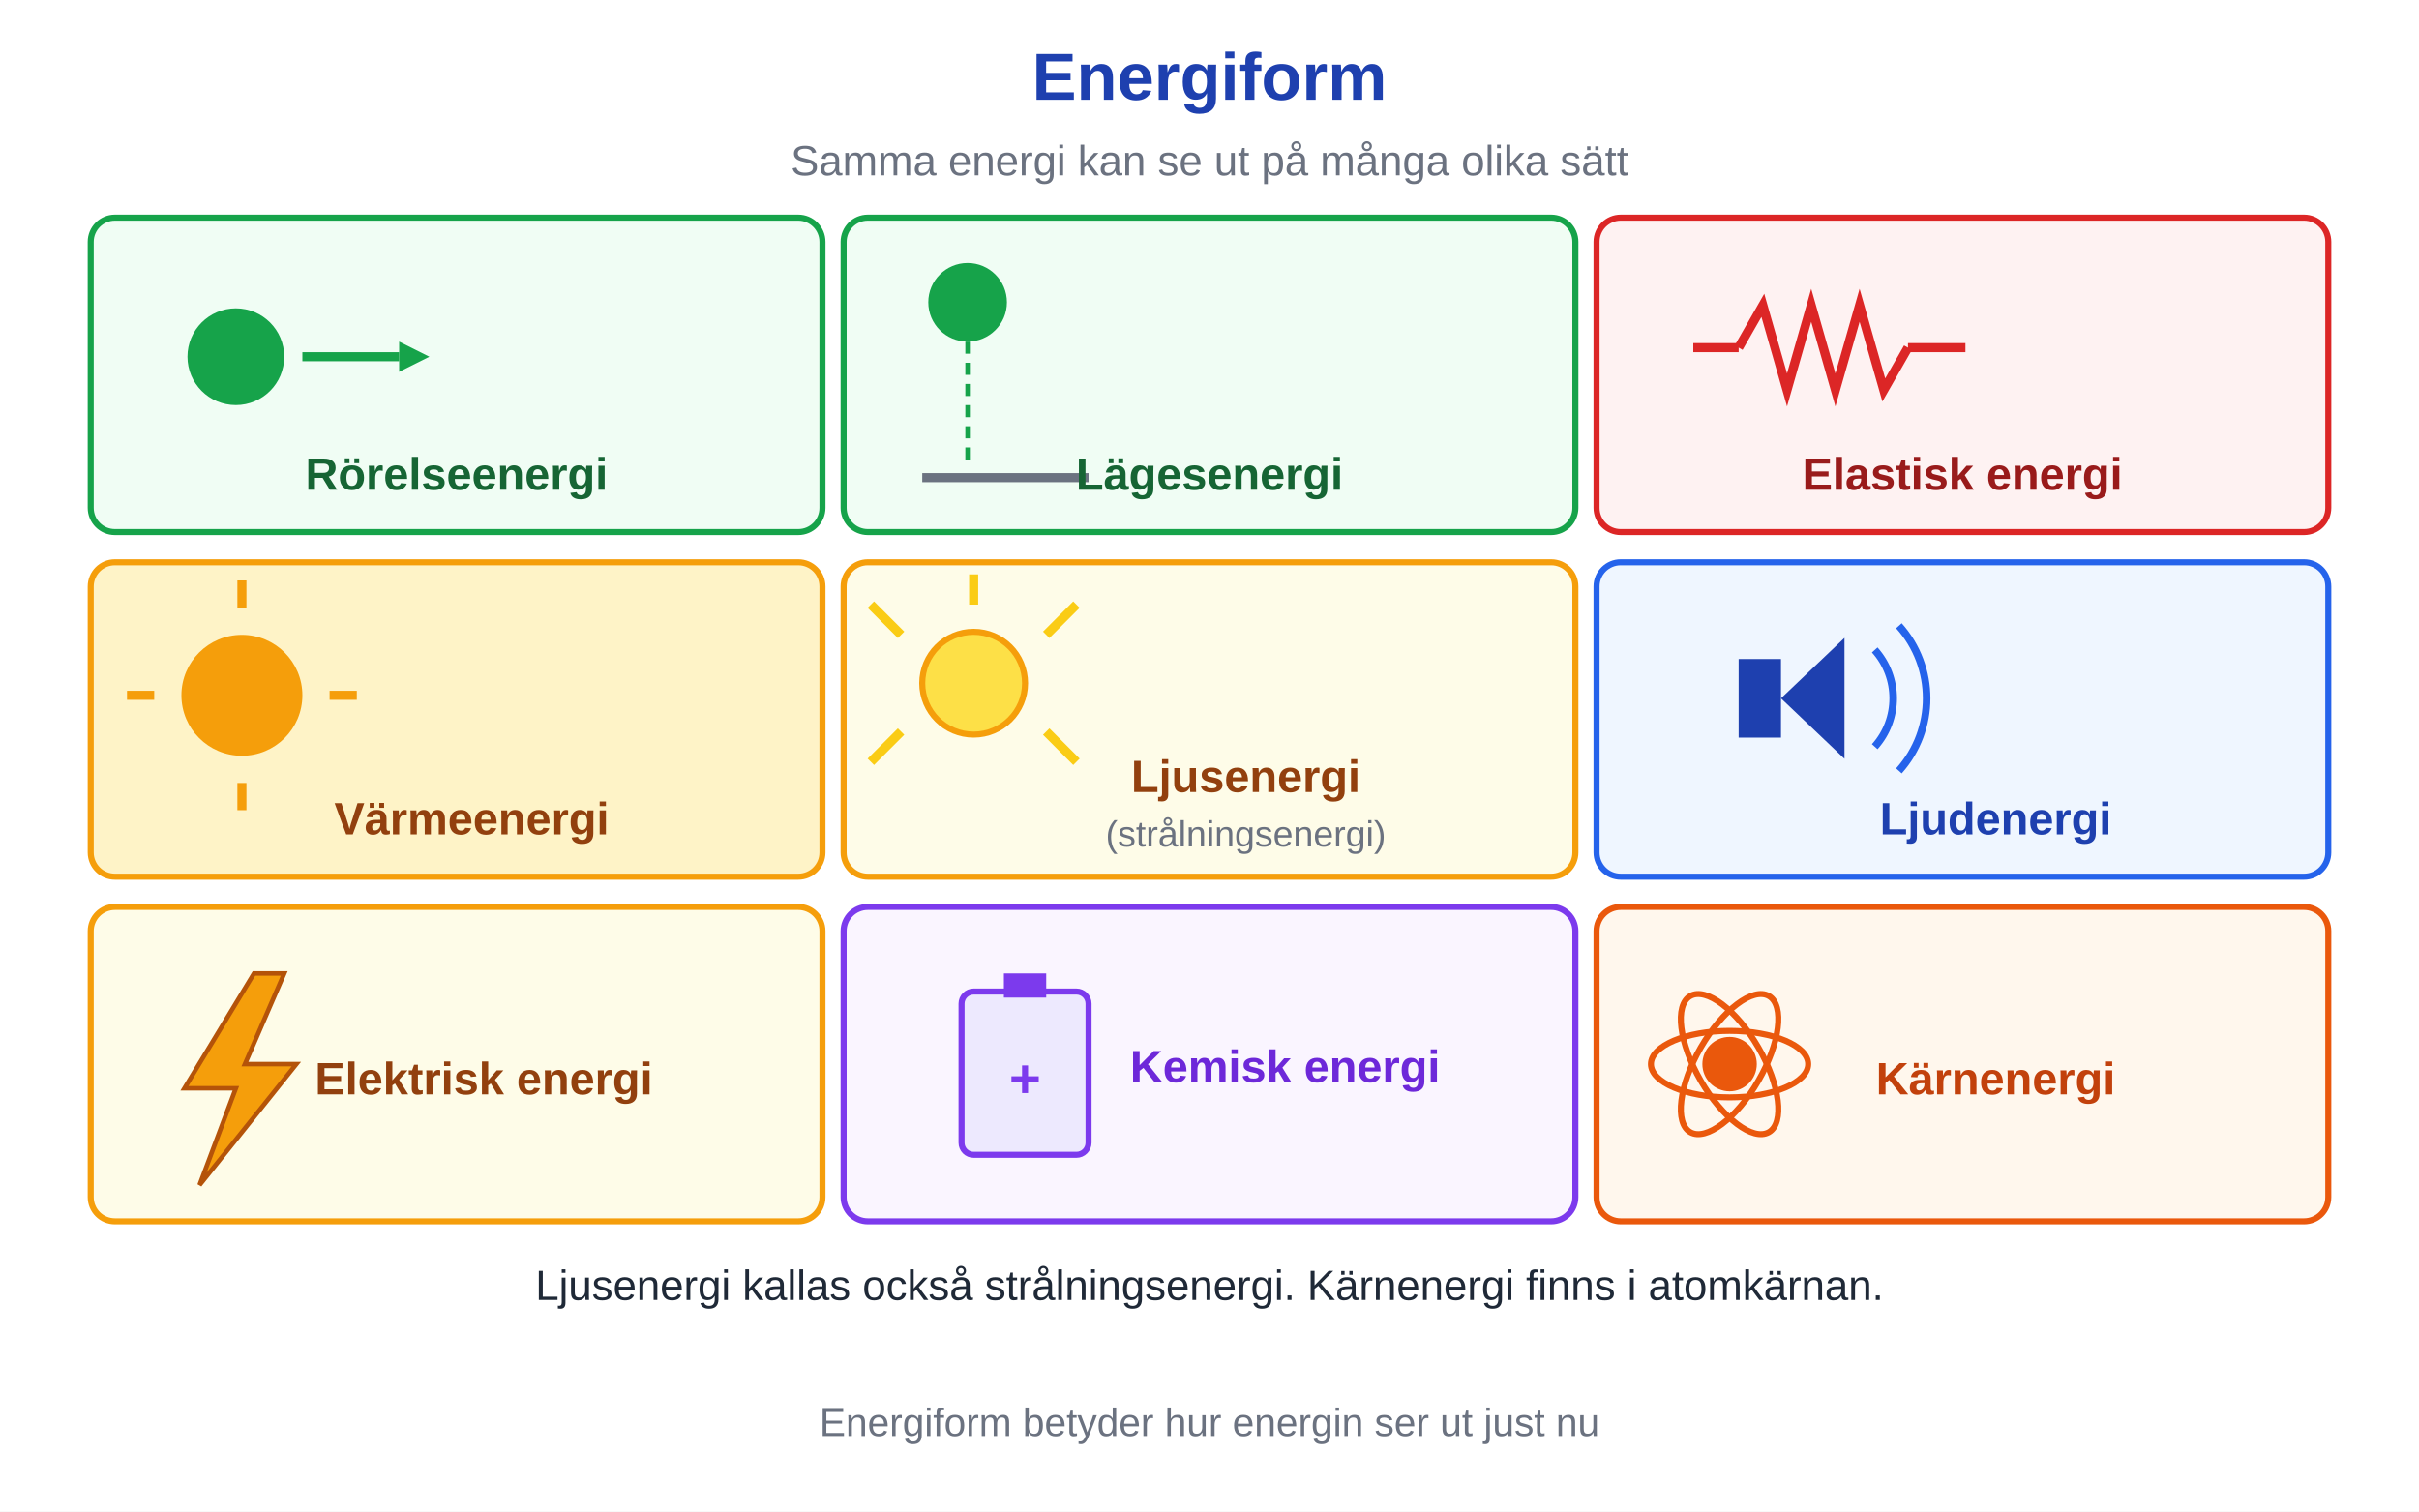
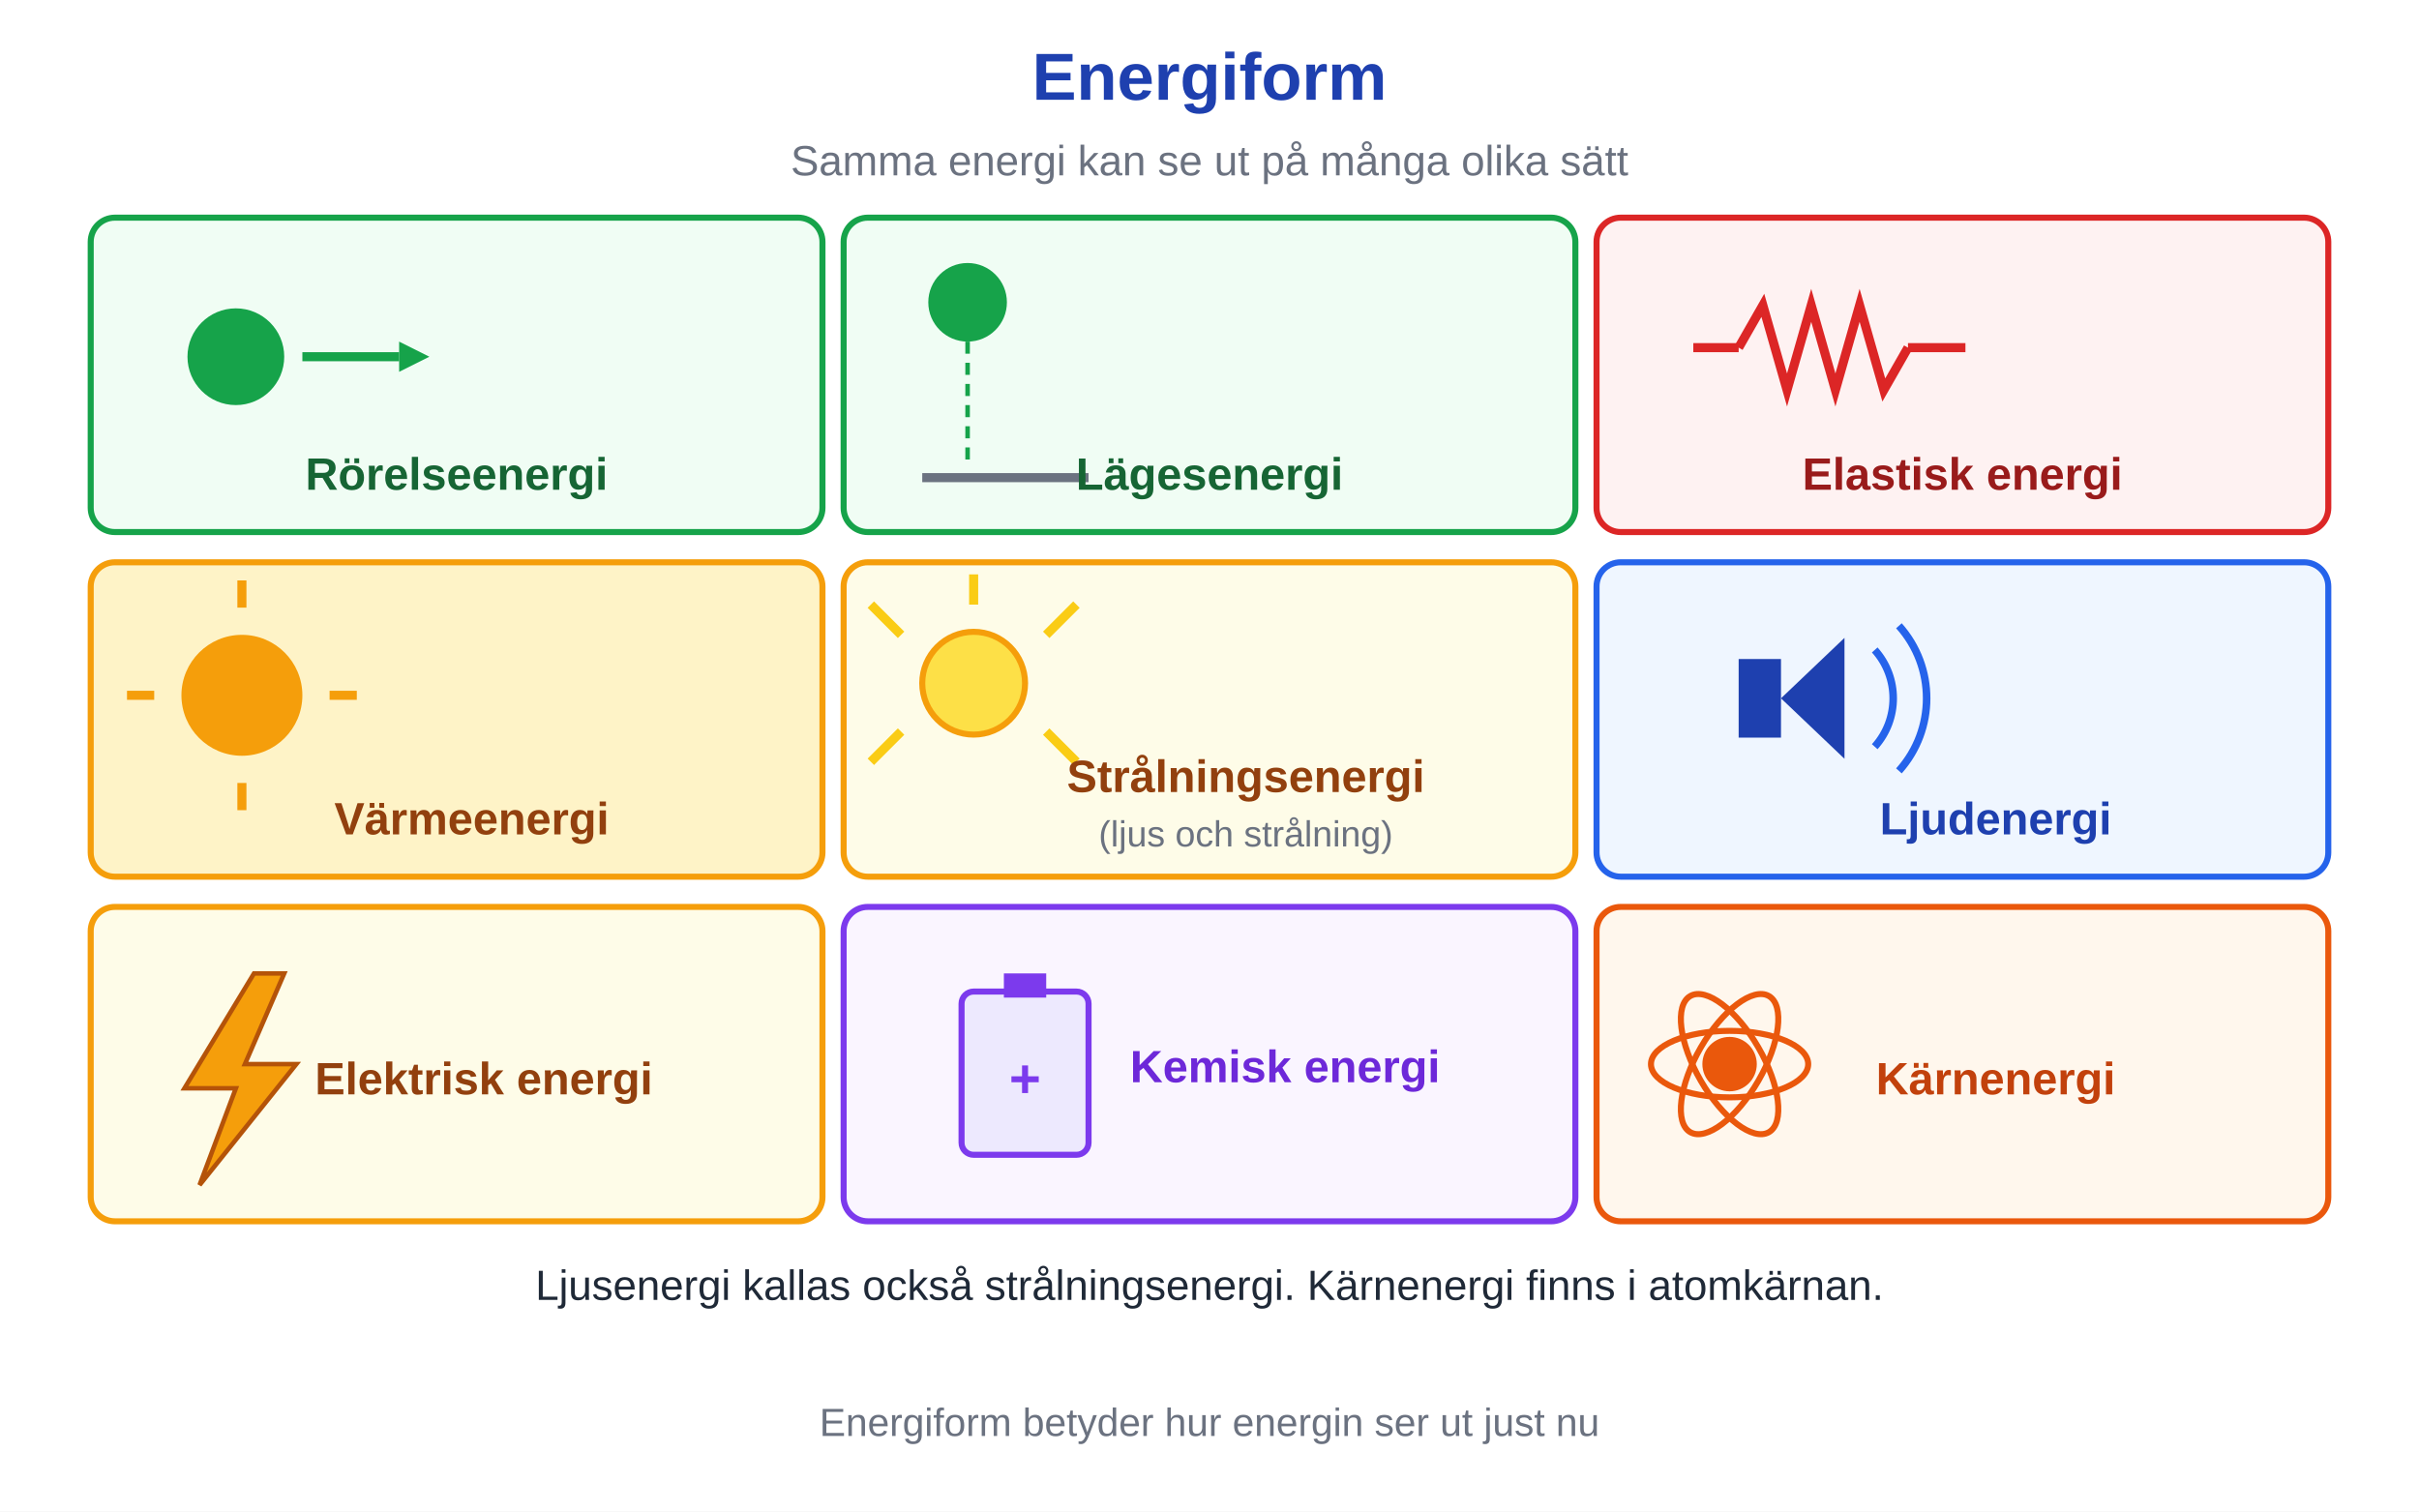
<svg xmlns="http://www.w3.org/2000/svg" viewBox="0 0 800 500" width="800" height="500">
  <rect width="800" height="500" fill="white" />
  <text x="400" y="33" font-family="Arial,sans-serif" font-size="22" fill="#1e40af" text-anchor="middle" font-weight="bold">Energiform</text>
  <text x="400" y="58" font-family="Arial,sans-serif" font-size="14" fill="#6b7280" text-anchor="middle">Samma energi kan se ut på många olika sätt</text>
  <rect x="30" y="72" width="242" height="104" rx="8" fill="#f0fdf4" stroke="#16a34a" stroke-width="2" />
  <circle cx="78" cy="118" r="16" fill="#16a34a" />
  <line x1="100" y1="118" x2="132" y2="118" stroke="#16a34a" stroke-width="3" />
  <polygon points="142,118 132,113 132,123" fill="#16a34a" />
  <text x="151" y="162" font-family="Arial,sans-serif" font-size="15" fill="#166534" text-anchor="middle" font-weight="bold">Rörelseenergi</text>
  <rect x="279" y="72" width="242" height="104" rx="8" fill="#f0fdf4" stroke="#16a34a" stroke-width="2" />
  <circle cx="320" cy="100" r="13" fill="#16a34a" />
  <line x1="305" y1="158" x2="360" y2="158" stroke="#6b7280" stroke-width="3" />
  <line x1="320" y1="113" x2="320" y2="152" stroke="#16a34a" stroke-width="1.5" stroke-dasharray="4,3" />
  <text x="400" y="162" font-family="Arial,sans-serif" font-size="15" fill="#166534" text-anchor="middle" font-weight="bold">Lägesenergi</text>
  <rect x="528" y="72" width="242" height="104" rx="8" fill="#fef2f2" stroke="#dc2626" stroke-width="2" />
  <line x1="560" y1="115" x2="575" y2="115" stroke="#dc2626" stroke-width="3" />
  <path d="M575 115 l8 -14 l8 28 l8 -28 l8 28 l8 -28 l8 28 l8 -14" fill="none" stroke="#dc2626" stroke-width="3" />
  <line x1="631" y1="115" x2="650" y2="115" stroke="#dc2626" stroke-width="3" />
  <text x="649" y="162" font-family="Arial,sans-serif" font-size="15" fill="#991b1b" text-anchor="middle" font-weight="bold">Elastisk energi</text>
  <rect x="30" y="186" width="242" height="104" rx="8" fill="#fef3c7" stroke="#f59e0b" stroke-width="2" />
  <circle cx="80" cy="230" r="20" fill="#f59e0b" />
  <line x1="80" y1="201" x2="80" y2="192" stroke="#f59e0b" stroke-width="3" />
  <line x1="80" y1="259" x2="80" y2="268" stroke="#f59e0b" stroke-width="3" />
  <line x1="51" y1="230" x2="42" y2="230" stroke="#f59e0b" stroke-width="3" />
  <line x1="109" y1="230" x2="118" y2="230" stroke="#f59e0b" stroke-width="3" />
  <text x="156" y="276" font-family="Arial,sans-serif" font-size="15" fill="#92400e" text-anchor="middle" font-weight="bold">Värmeenergi</text>
  <rect x="279" y="186" width="242" height="104" rx="8" fill="#fefce8" stroke="#f59e0b" stroke-width="2" />
  <circle cx="322" cy="226" r="17" fill="#fde047" stroke="#f59e0b" stroke-width="2" />
  <line x1="322" y1="200" x2="322" y2="190" stroke="#facc15" stroke-width="3" />
  <line x1="346" y1="210" x2="356" y2="200" stroke="#facc15" stroke-width="3" />
  <line x1="298" y1="210" x2="288" y2="200" stroke="#facc15" stroke-width="3" />
  <line x1="346" y1="242" x2="356" y2="252" stroke="#facc15" stroke-width="3" />
  <line x1="298" y1="242" x2="288" y2="252" stroke="#facc15" stroke-width="3" />
-   <text x="412" y="262" font-family="Arial,sans-serif" font-size="15" fill="#92400e" text-anchor="middle" font-weight="bold">Ljusenergi</text>
-   <text x="412" y="280" font-family="Arial,sans-serif" font-size="12" fill="#6b7280" text-anchor="middle">(strålningsenergi)</text>
+   <text x="412" y="262" font-family="Arial,sans-serif" font-size="15" fill="#92400e" text-anchor="middle" font-weight="bold">Strålningsenergi</text>
+   <text x="412" y="280" font-family="Arial,sans-serif" font-size="12" fill="#6b7280" text-anchor="middle">(ljus och strålning)</text>
  <rect x="528" y="186" width="242" height="104" rx="8" fill="#eff6ff" stroke="#2563eb" stroke-width="2" />
  <rect x="575" y="218" width="14" height="26" fill="#1e40af" />
  <polygon points="589,231 610,211 610,251" fill="#1e40af" />
  <path d="M620 215 A24 24 0 0 1 620 247" fill="none" stroke="#2563eb" stroke-width="2.5" />
  <path d="M628 207 A36 36 0 0 1 628 255" fill="none" stroke="#2563eb" stroke-width="2.5" />
  <text x="660" y="276" font-family="Arial,sans-serif" font-size="15" fill="#1e40af" text-anchor="middle" font-weight="bold">Ljudenergi</text>
  <rect x="30" y="300" width="242" height="104" rx="8" fill="#fefce8" stroke="#f59e0b" stroke-width="2" />
  <polygon points="84,322 61,360 78,360 66,392 98,352 81,352 94,322" fill="#f59e0b" stroke="#b45309" stroke-width="1.5" />
  <text x="160" y="362" font-family="Arial,sans-serif" font-size="15" fill="#92400e" text-anchor="middle" font-weight="bold">Elektrisk energi</text>
  <rect x="279" y="300" width="242" height="104" rx="8" fill="#faf5ff" stroke="#7c3aed" stroke-width="2" />
  <rect x="318" y="328" width="42" height="54" rx="4" fill="#ede9fe" stroke="#7c3aed" stroke-width="2" />
  <rect x="332" y="322" width="14" height="8" fill="#7c3aed" />
  <text x="339" y="363" font-family="Arial,sans-serif" font-size="18" fill="#7c3aed" text-anchor="middle" font-weight="bold">+</text>
  <text x="425" y="358" font-family="Arial,sans-serif" font-size="15" fill="#6d28d9" text-anchor="middle" font-weight="bold">Kemisk energi</text>
  <rect x="528" y="300" width="242" height="104" rx="8" fill="#fff7ed" stroke="#ea580c" stroke-width="2" />
  <circle cx="572" cy="352" r="9" fill="#ea580c" />
  <ellipse cx="572" cy="352" rx="26" ry="11" fill="none" stroke="#ea580c" stroke-width="2" />
  <ellipse cx="572" cy="352" rx="26" ry="11" fill="none" stroke="#ea580c" stroke-width="2" transform="rotate(60 572 352)" />
  <ellipse cx="572" cy="352" rx="26" ry="11" fill="none" stroke="#ea580c" stroke-width="2" transform="rotate(120 572 352)" />
  <text x="660" y="362" font-family="Arial,sans-serif" font-size="15" fill="#c2410c" text-anchor="middle" font-weight="bold">Kärnenergi</text>
  <text x="400" y="430" font-family="Arial,sans-serif" font-size="14" fill="#1f2937" text-anchor="middle">Ljusenergi kallas också strålningsenergi. Kärnenergi finns i atomkärnan.</text>
  <text x="400" y="475" font-family="Arial,sans-serif" font-size="13" fill="#6b7280" text-anchor="middle">Energiform betyder hur energin ser ut just nu</text>
</svg>
